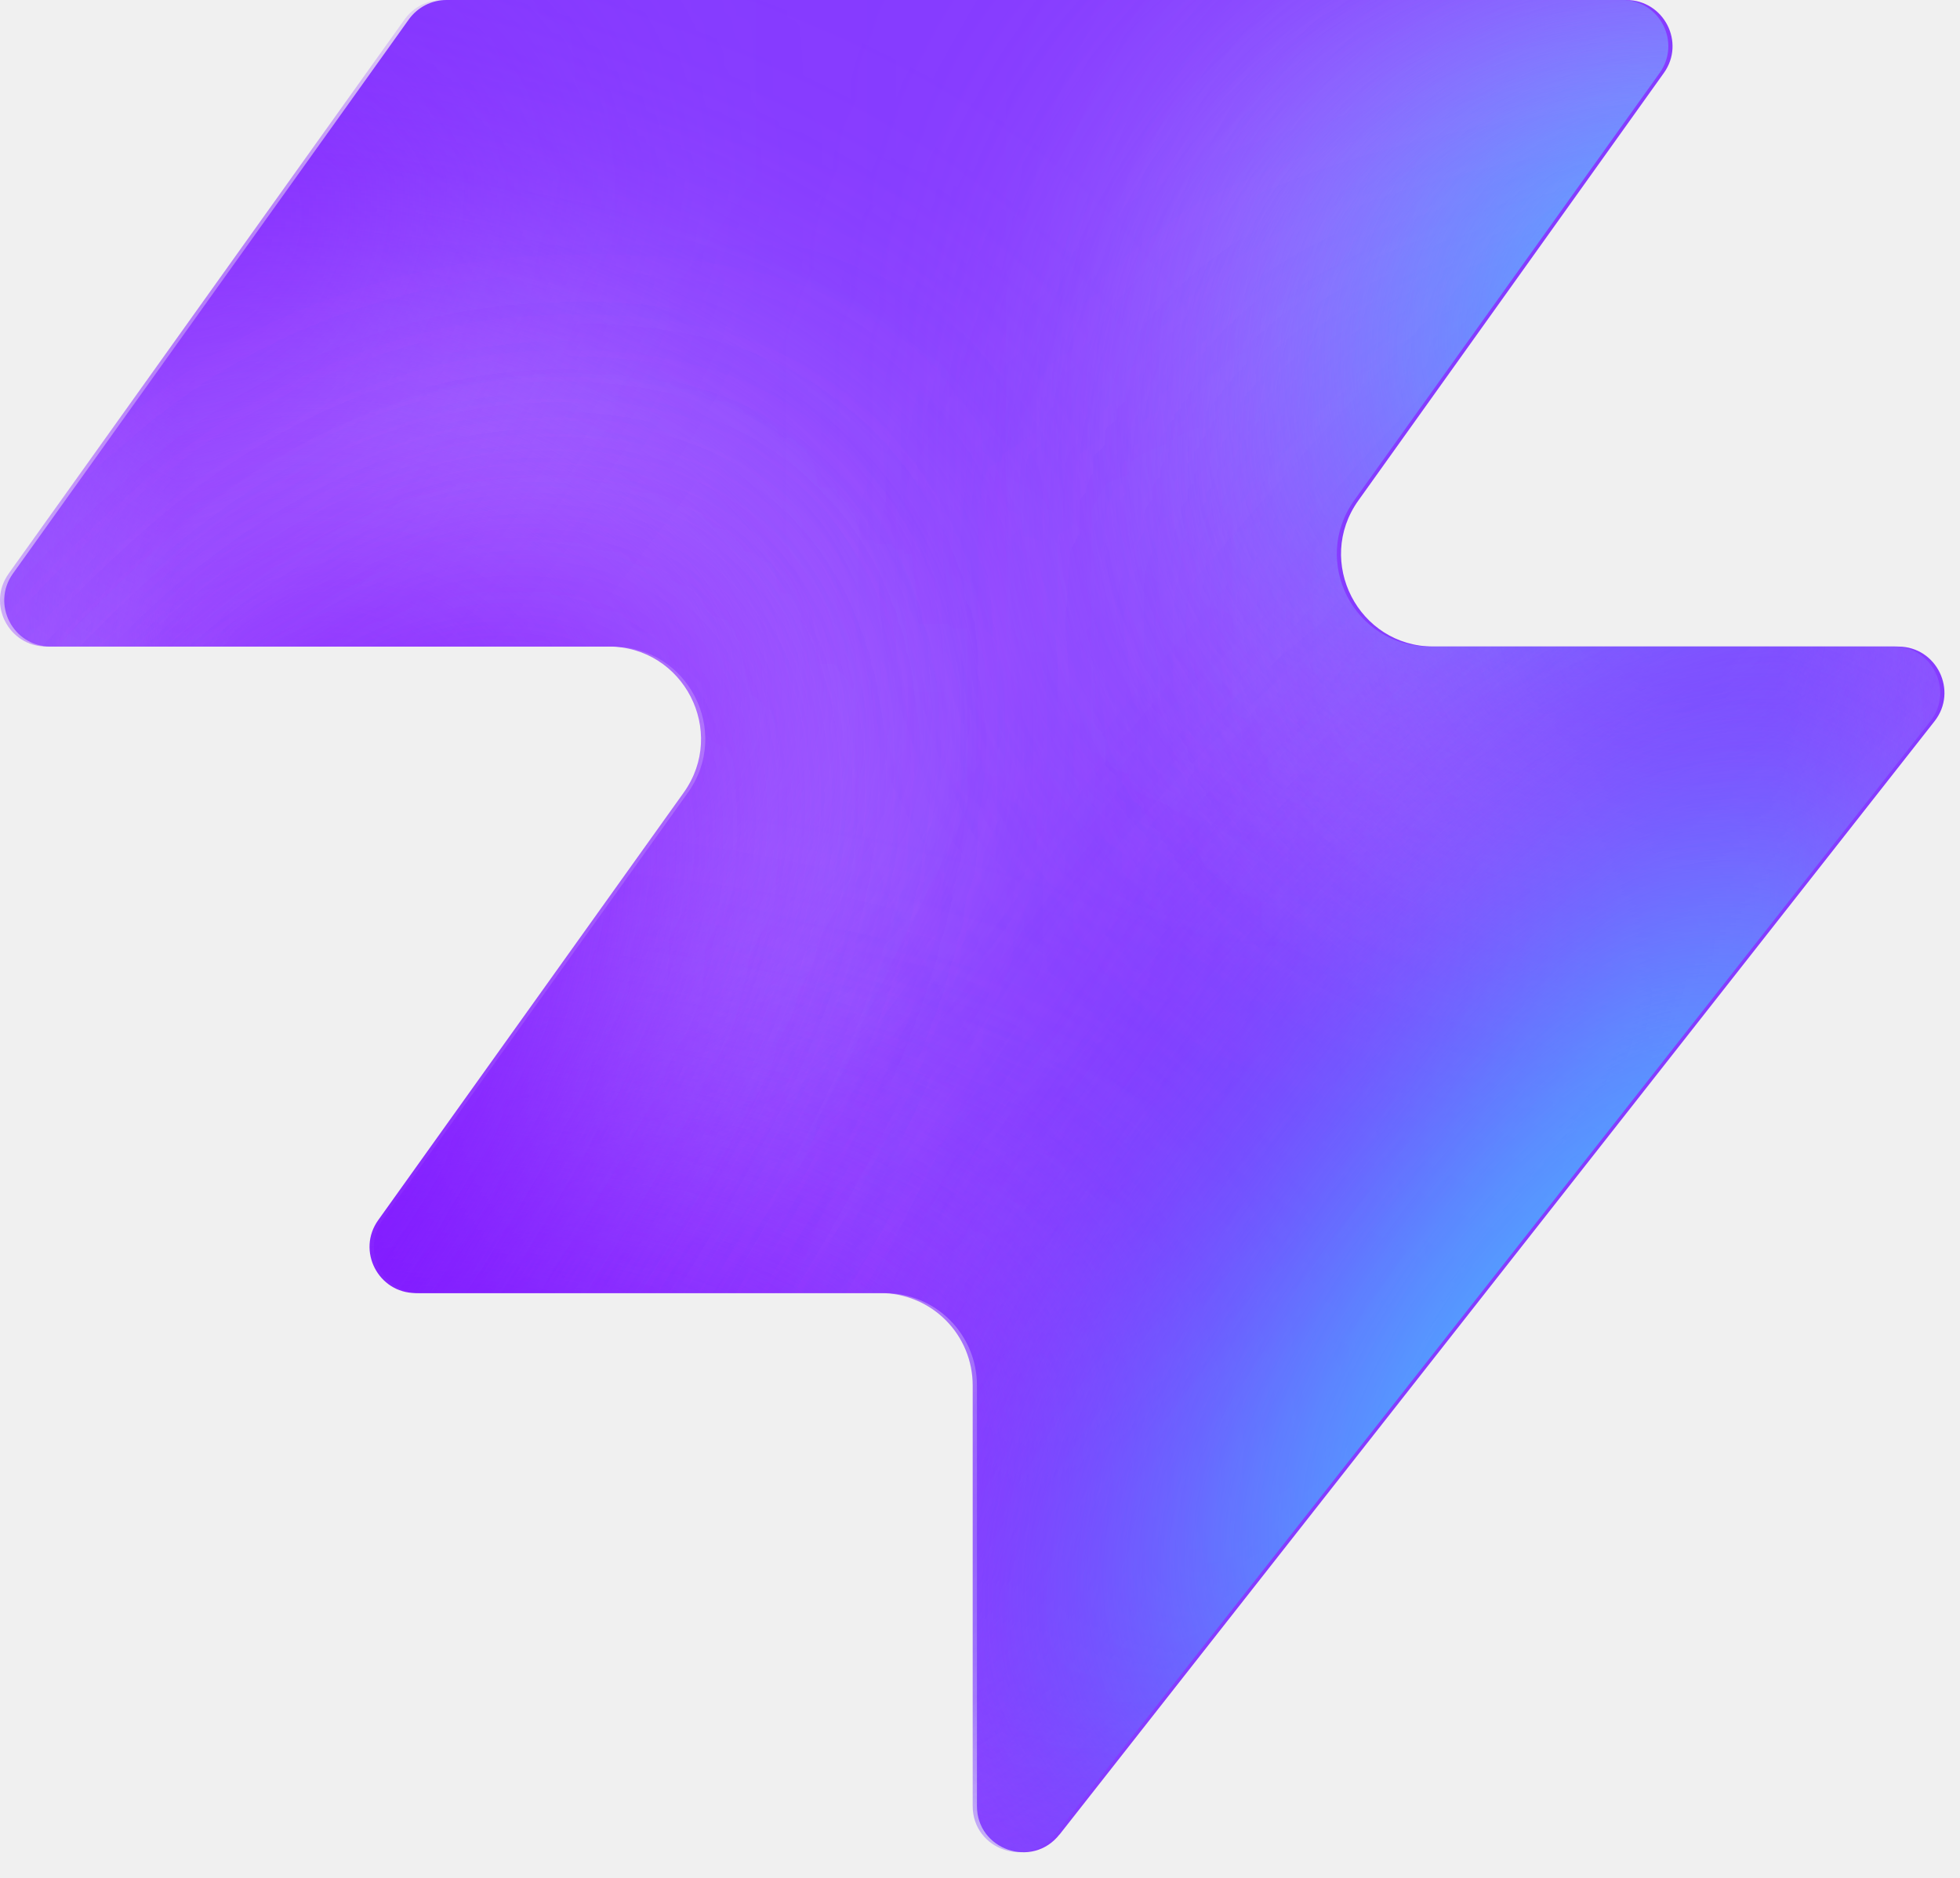
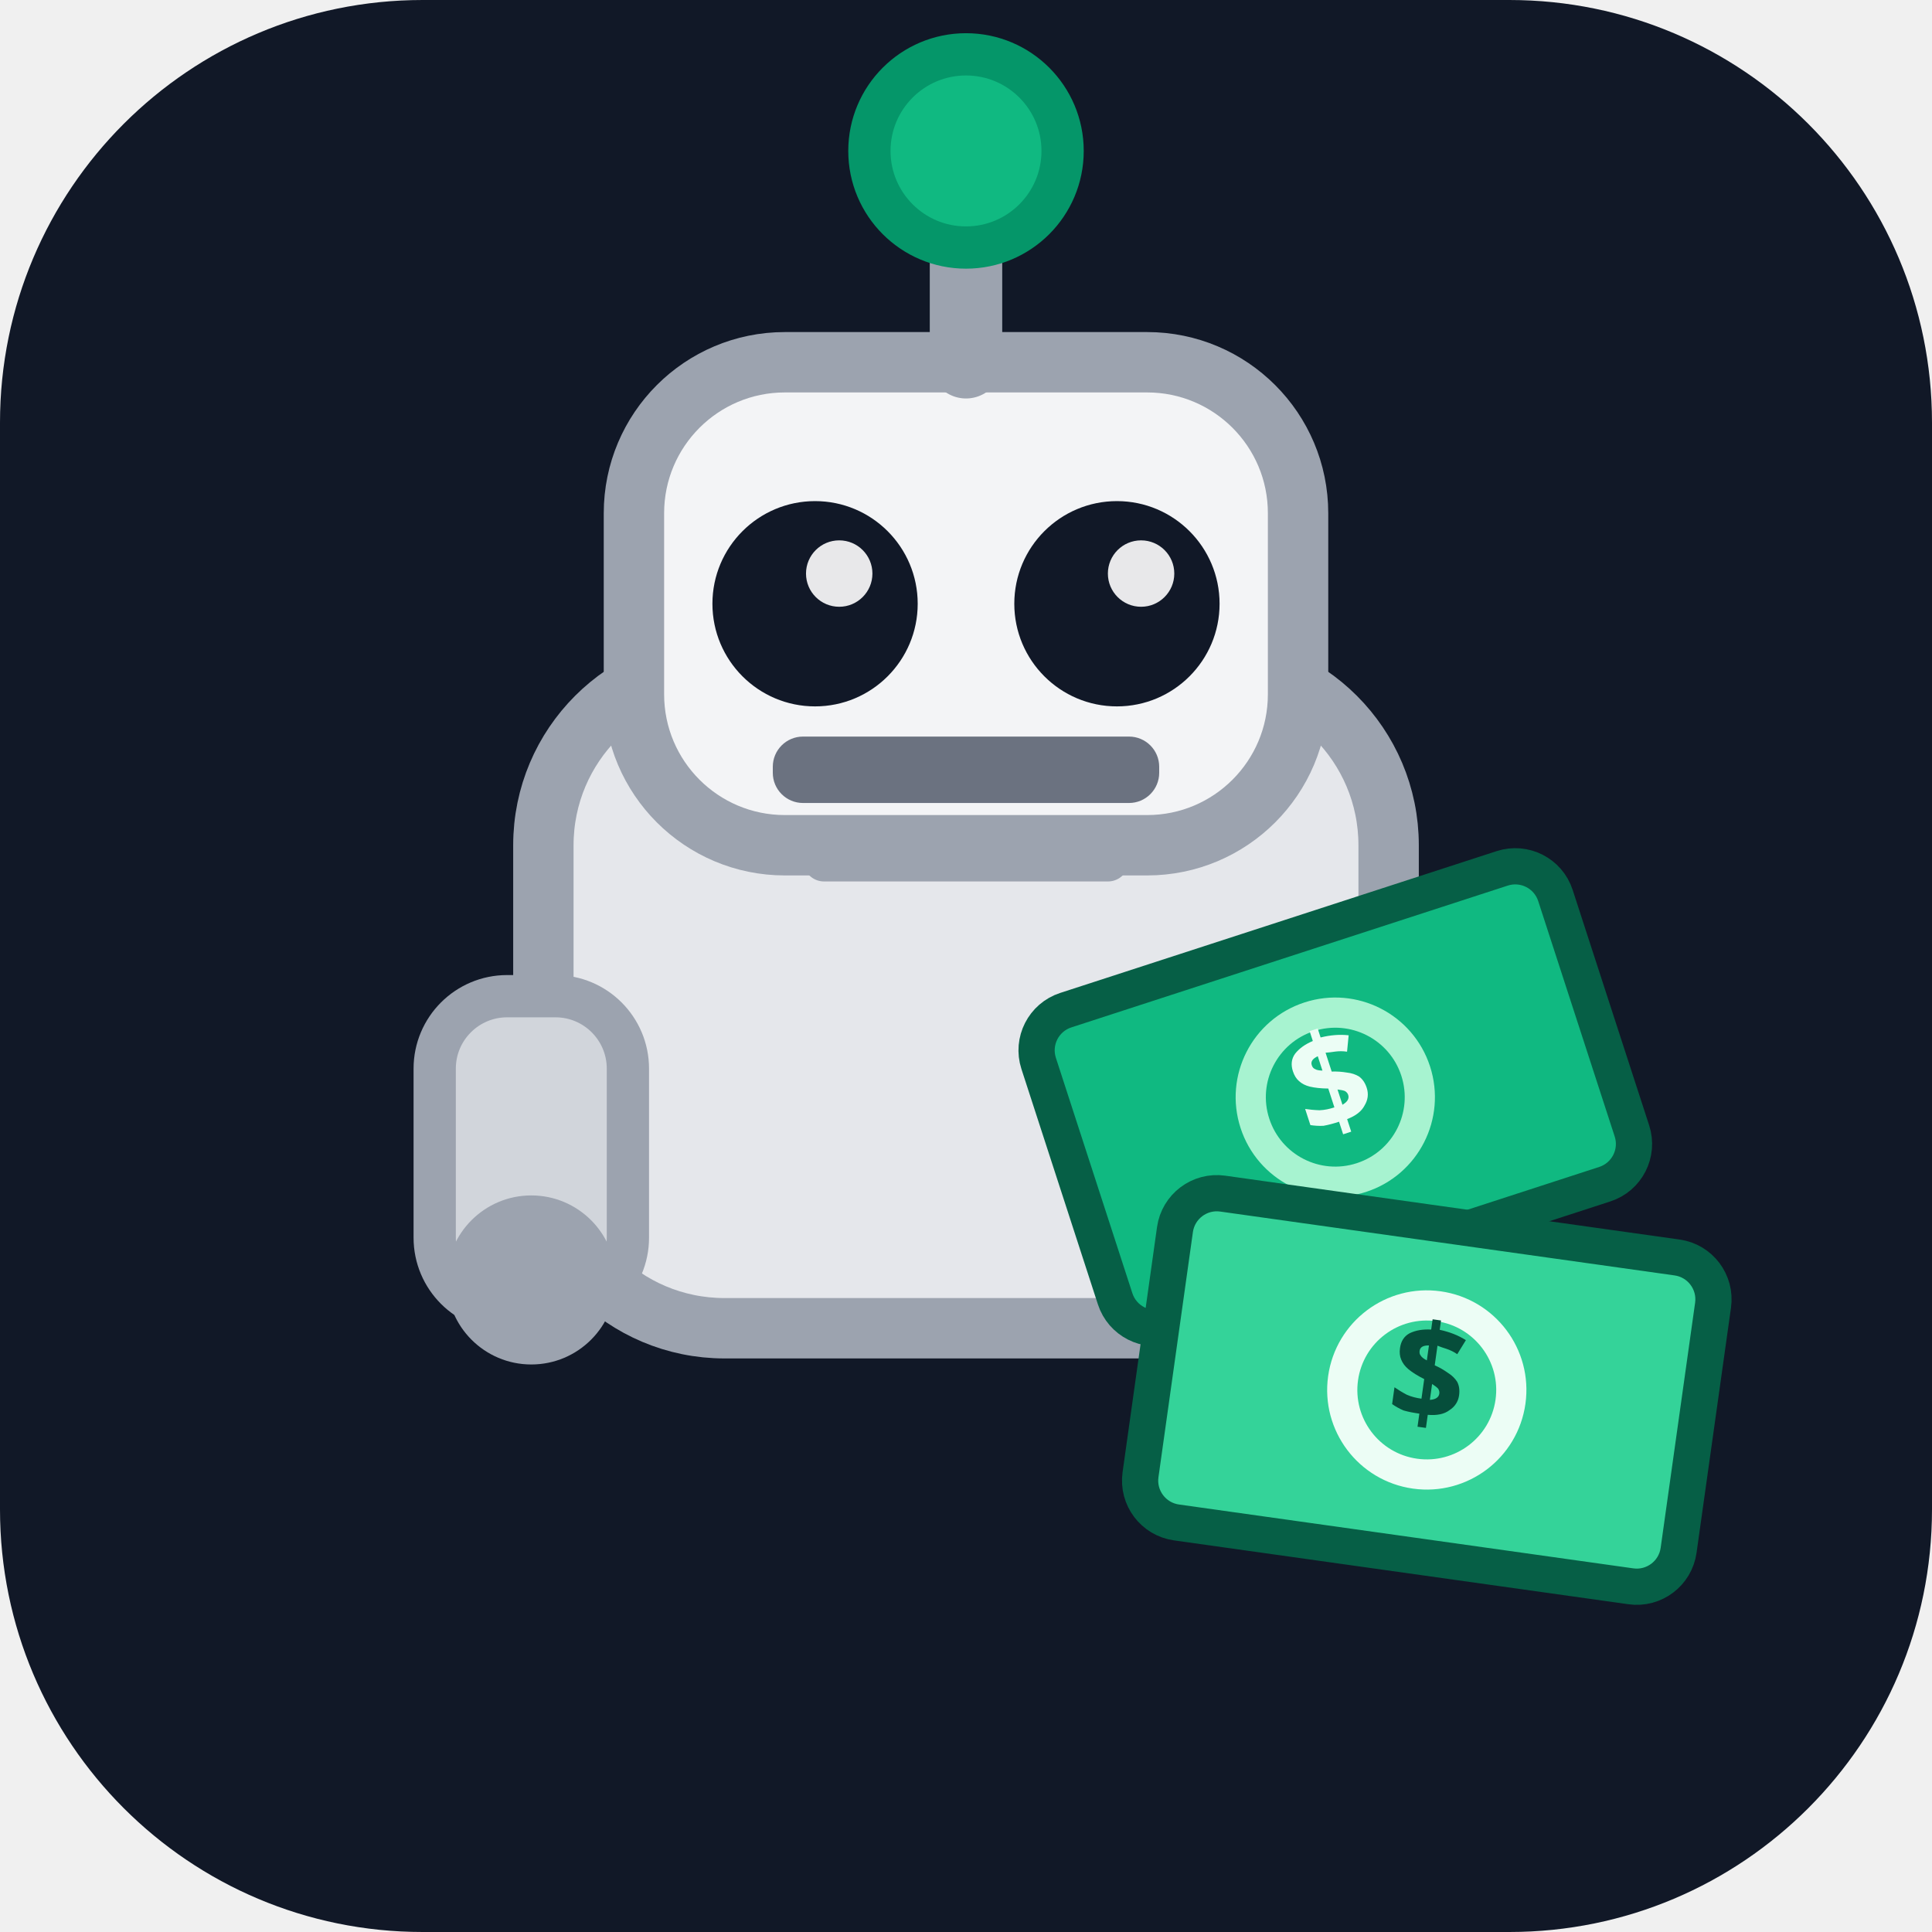
- <svg xmlns="http://www.w3.org/2000/svg" width="48" height="46" fill="none" viewBox="0 0 48 46">
-   <path fill="#863bff" d="M25.946 44.938c-.664.845-2.021.375-2.021-.698V33.937a2.26 2.26 0 0 0-2.262-2.262H10.287c-.92 0-1.456-1.04-.92-1.788l7.48-10.471c1.07-1.497 0-3.578-1.842-3.578H1.237c-.92 0-1.456-1.04-.92-1.788L10.013.474c.214-.297.556-.474.92-.474h28.894c.92 0 1.456 1.04.92 1.788l-7.48 10.471c-1.07 1.498 0 3.579 1.842 3.579h11.377c.943 0 1.473 1.088.89 1.83L25.947 44.94z" style="fill:#863bff;fill:color(display-p3 .525 .23 1);fill-opacity:1" />
-   <mask id="a" width="48" height="46" x="0" y="0" maskUnits="userSpaceOnUse" style="mask-type:alpha">
-     <path fill="#000" d="M25.842 44.938c-.664.844-2.021.375-2.021-.698V33.937a2.26 2.26 0 0 0-2.262-2.262H10.183c-.92 0-1.456-1.04-.92-1.788l7.48-10.471c1.07-1.498 0-3.579-1.842-3.579H1.133c-.92 0-1.456-1.04-.92-1.787L9.91.473c.214-.297.556-.474.92-.474h28.894c.92 0 1.456 1.04.92 1.788l-7.48 10.471c-1.07 1.498 0 3.578 1.842 3.578h11.377c.943 0 1.473 1.088.89 1.832L25.843 44.94z" style="fill:#000;fill-opacity:1" />
-   </mask>
-   <g mask="url(#a)">
-     <g filter="url(#b)">
-       <ellipse cx="5.508" cy="14.704" fill="#ede6ff" rx="5.508" ry="14.704" style="fill:#ede6ff;fill:color(display-p3 .927 .903 1);fill-opacity:1" transform="matrix(.00324 1 1 -.00324 -4.47 31.516)" />
-     </g>
-     <g filter="url(#c)">
-       <ellipse cx="10.399" cy="29.851" fill="#ede6ff" rx="10.399" ry="29.851" style="fill:#ede6ff;fill:color(display-p3 .927 .903 1);fill-opacity:1" transform="matrix(.00324 1 1 -.00324 -39.328 7.883)" />
-     </g>
-     <g filter="url(#d)">
-       <ellipse cx="5.508" cy="30.487" fill="#7e14ff" rx="5.508" ry="30.487" style="fill:#7e14ff;fill:color(display-p3 .492 .077 1);fill-opacity:1" transform="rotate(89.814 -25.913 -14.639)scale(1 -1)" />
-     </g>
-     <g filter="url(#e)">
-       <ellipse cx="5.508" cy="30.599" fill="#7e14ff" rx="5.508" ry="30.599" style="fill:#7e14ff;fill:color(display-p3 .492 .077 1);fill-opacity:1" transform="rotate(89.814 -32.644 -3.334)scale(1 -1)" />
-     </g>
-     <g filter="url(#f)">
-       <ellipse cx="5.508" cy="30.599" fill="#7e14ff" rx="5.508" ry="30.599" style="fill:#7e14ff;fill:color(display-p3 .492 .077 1);fill-opacity:1" transform="matrix(.00324 1 1 -.00324 -34.34 30.47)" />
-     </g>
-     <g filter="url(#g)">
-       <ellipse cx="14.072" cy="22.078" fill="#ede6ff" rx="14.072" ry="22.078" style="fill:#ede6ff;fill:color(display-p3 .927 .903 1);fill-opacity:1" transform="rotate(93.35 24.506 48.493)scale(-1 1)" />
-     </g>
-     <g filter="url(#h)">
-       <ellipse cx="3.47" cy="21.501" fill="#7e14ff" rx="3.47" ry="21.501" style="fill:#7e14ff;fill:color(display-p3 .492 .077 1);fill-opacity:1" transform="rotate(89.009 28.708 47.59)scale(-1 1)" />
-     </g>
-     <g filter="url(#i)">
-       <ellipse cx="3.47" cy="21.501" fill="#7e14ff" rx="3.47" ry="21.501" style="fill:#7e14ff;fill:color(display-p3 .492 .077 1);fill-opacity:1" transform="rotate(89.009 28.708 47.59)scale(-1 1)" />
-     </g>
-     <g filter="url(#j)">
-       <ellipse cx=".387" cy="8.972" fill="#7e14ff" rx="4.407" ry="29.108" style="fill:#7e14ff;fill:color(display-p3 .492 .077 1);fill-opacity:1" transform="rotate(39.51 .387 8.972)" />
-     </g>
-     <g filter="url(#k)">
-       <ellipse cx="47.523" cy="-6.092" fill="#7e14ff" rx="4.407" ry="29.108" style="fill:#7e14ff;fill:color(display-p3 .492 .077 1);fill-opacity:1" transform="rotate(37.892 47.523 -6.092)" />
-     </g>
-     <g filter="url(#l)">
-       <ellipse cx="41.412" cy="6.333" fill="#47bfff" rx="5.971" ry="9.665" style="fill:#47bfff;fill:color(display-p3 .28 .748 1);fill-opacity:1" transform="rotate(37.892 41.412 6.333)" />
-     </g>
-     <g filter="url(#m)">
-       <ellipse cx="-1.879" cy="38.332" fill="#7e14ff" rx="4.407" ry="29.108" style="fill:#7e14ff;fill:color(display-p3 .492 .077 1);fill-opacity:1" transform="rotate(37.892 -1.88 38.332)" />
-     </g>
-     <g filter="url(#n)">
-       <ellipse cx="-1.879" cy="38.332" fill="#7e14ff" rx="4.407" ry="29.108" style="fill:#7e14ff;fill:color(display-p3 .492 .077 1);fill-opacity:1" transform="rotate(37.892 -1.88 38.332)" />
-     </g>
-     <g filter="url(#o)">
-       <ellipse cx="35.651" cy="29.907" fill="#7e14ff" rx="4.407" ry="29.108" style="fill:#7e14ff;fill:color(display-p3 .492 .077 1);fill-opacity:1" transform="rotate(37.892 35.651 29.907)" />
-     </g>
-     <g filter="url(#p)">
-       <ellipse cx="38.418" cy="32.4" fill="#47bfff" rx="5.971" ry="15.297" style="fill:#47bfff;fill:color(display-p3 .28 .748 1);fill-opacity:1" transform="rotate(37.892 38.418 32.4)" />
-     </g>
+ <svg xmlns="http://www.w3.org/2000/svg" viewBox="0 0 32 32" width="32" height="32">
+   <rect width="32" height="32" rx="7" fill="#111827" />
+   <rect x="9" y="11" width="14" height="11" rx="3" fill="#E5E7EB" stroke="#9CA3AF" stroke-width="1" />
+   <rect x="10.5" y="6" width="11" height="8" rx="2.5" fill="#F3F4F6" stroke="#9CA3AF" stroke-width="1" />
+   <line x1="16" y1="6" x2="16" y2="3.2" stroke="#9CA3AF" stroke-width="1.2" stroke-linecap="round" />
+   <circle cx="16" cy="2.5" r="1.6" fill="#10B981" stroke="#059669" stroke-width="0.7" />
+   <circle cx="13.5" cy="10" r="1.7" fill="#111827" />
+   <circle cx="18.5" cy="10" r="1.7" fill="#111827" />
+   <circle cx="13.9" cy="9.5" r="0.55" fill="#fff" opacity="0.9" />
+   <circle cx="18.9" cy="9.5" r="0.55" fill="#fff" opacity="0.9" />
+   <rect x="12.8" y="12.2" width="6.4" height="1.1" rx="0.5" fill="#6B7280" />
+   <rect x="13.3" y="13.9" width="5.4" height="0.7" rx="0.35" fill="#9CA3AF" />
+   <g transform="rotate(-18 16 22)">
+     <rect x="18.5" y="17.5" width="9" height="5.5" rx="0.7" fill="#10B981" stroke="#065F46" stroke-width="0.6" />
+     <circle cx="23" cy="20.25" r="1.4" fill="none" stroke="#A7F3D0" stroke-width="0.5" />
+     <text x="23" y="20.75" text-anchor="middle" font-size="2.2" font-weight="800" fill="#ECFDF5" font-family="sans-serif">$</text>
  </g>
-   <defs>
-     <filter id="b" width="60.045" height="41.654" x="-19.77" y="16.149" color-interpolation-filters="sRGB" filterUnits="userSpaceOnUse">
-       <feFlood flood-opacity="0" result="BackgroundImageFix" />
-       <feBlend in="SourceGraphic" in2="BackgroundImageFix" result="shape" />
-       <feGaussianBlur result="effect1_foregroundBlur_2002_17158" stdDeviation="7.659" />
-     </filter>
-     <filter id="c" width="90.34" height="51.437" x="-54.613" y="-7.533" color-interpolation-filters="sRGB" filterUnits="userSpaceOnUse">
-       <feFlood flood-opacity="0" result="BackgroundImageFix" />
-       <feBlend in="SourceGraphic" in2="BackgroundImageFix" result="shape" />
-       <feGaussianBlur result="effect1_foregroundBlur_2002_17158" stdDeviation="7.659" />
-     </filter>
-     <filter id="d" width="79.355" height="29.4" x="-49.64" y="2.03" color-interpolation-filters="sRGB" filterUnits="userSpaceOnUse">
-       <feFlood flood-opacity="0" result="BackgroundImageFix" />
-       <feBlend in="SourceGraphic" in2="BackgroundImageFix" result="shape" />
-       <feGaussianBlur result="effect1_foregroundBlur_2002_17158" stdDeviation="4.596" />
-     </filter>
-     <filter id="e" width="79.579" height="29.4" x="-45.045" y="20.029" color-interpolation-filters="sRGB" filterUnits="userSpaceOnUse">
-       <feFlood flood-opacity="0" result="BackgroundImageFix" />
-       <feBlend in="SourceGraphic" in2="BackgroundImageFix" result="shape" />
-       <feGaussianBlur result="effect1_foregroundBlur_2002_17158" stdDeviation="4.596" />
-     </filter>
-     <filter id="f" width="79.579" height="29.4" x="-43.513" y="21.178" color-interpolation-filters="sRGB" filterUnits="userSpaceOnUse">
-       <feFlood flood-opacity="0" result="BackgroundImageFix" />
-       <feBlend in="SourceGraphic" in2="BackgroundImageFix" result="shape" />
-       <feGaussianBlur result="effect1_foregroundBlur_2002_17158" stdDeviation="4.596" />
-     </filter>
-     <filter id="g" width="74.749" height="58.852" x="15.756" y="-17.901" color-interpolation-filters="sRGB" filterUnits="userSpaceOnUse">
-       <feFlood flood-opacity="0" result="BackgroundImageFix" />
-       <feBlend in="SourceGraphic" in2="BackgroundImageFix" result="shape" />
-       <feGaussianBlur result="effect1_foregroundBlur_2002_17158" stdDeviation="7.659" />
-     </filter>
-     <filter id="h" width="61.377" height="25.362" x="23.548" y="2.284" color-interpolation-filters="sRGB" filterUnits="userSpaceOnUse">
-       <feFlood flood-opacity="0" result="BackgroundImageFix" />
-       <feBlend in="SourceGraphic" in2="BackgroundImageFix" result="shape" />
-       <feGaussianBlur result="effect1_foregroundBlur_2002_17158" stdDeviation="4.596" />
-     </filter>
-     <filter id="i" width="61.377" height="25.362" x="23.548" y="2.284" color-interpolation-filters="sRGB" filterUnits="userSpaceOnUse">
-       <feFlood flood-opacity="0" result="BackgroundImageFix" />
-       <feBlend in="SourceGraphic" in2="BackgroundImageFix" result="shape" />
-       <feGaussianBlur result="effect1_foregroundBlur_2002_17158" stdDeviation="4.596" />
-     </filter>
-     <filter id="j" width="56.045" height="63.649" x="-27.636" y="-22.853" color-interpolation-filters="sRGB" filterUnits="userSpaceOnUse">
-       <feFlood flood-opacity="0" result="BackgroundImageFix" />
-       <feBlend in="SourceGraphic" in2="BackgroundImageFix" result="shape" />
-       <feGaussianBlur result="effect1_foregroundBlur_2002_17158" stdDeviation="4.596" />
-     </filter>
-     <filter id="k" width="54.814" height="64.646" x="20.116" y="-38.415" color-interpolation-filters="sRGB" filterUnits="userSpaceOnUse">
-       <feFlood flood-opacity="0" result="BackgroundImageFix" />
-       <feBlend in="SourceGraphic" in2="BackgroundImageFix" result="shape" />
-       <feGaussianBlur result="effect1_foregroundBlur_2002_17158" stdDeviation="4.596" />
-     </filter>
-     <filter id="l" width="33.541" height="35.313" x="24.641" y="-11.323" color-interpolation-filters="sRGB" filterUnits="userSpaceOnUse">
-       <feFlood flood-opacity="0" result="BackgroundImageFix" />
-       <feBlend in="SourceGraphic" in2="BackgroundImageFix" result="shape" />
-       <feGaussianBlur result="effect1_foregroundBlur_2002_17158" stdDeviation="4.596" />
-     </filter>
-     <filter id="m" width="54.814" height="64.646" x="-29.286" y="6.009" color-interpolation-filters="sRGB" filterUnits="userSpaceOnUse">
-       <feFlood flood-opacity="0" result="BackgroundImageFix" />
-       <feBlend in="SourceGraphic" in2="BackgroundImageFix" result="shape" />
-       <feGaussianBlur result="effect1_foregroundBlur_2002_17158" stdDeviation="4.596" />
-     </filter>
-     <filter id="n" width="54.814" height="64.646" x="-29.286" y="6.009" color-interpolation-filters="sRGB" filterUnits="userSpaceOnUse">
-       <feFlood flood-opacity="0" result="BackgroundImageFix" />
-       <feBlend in="SourceGraphic" in2="BackgroundImageFix" result="shape" />
-       <feGaussianBlur result="effect1_foregroundBlur_2002_17158" stdDeviation="4.596" />
-     </filter>
-     <filter id="o" width="54.814" height="64.646" x="8.244" y="-2.416" color-interpolation-filters="sRGB" filterUnits="userSpaceOnUse">
-       <feFlood flood-opacity="0" result="BackgroundImageFix" />
-       <feBlend in="SourceGraphic" in2="BackgroundImageFix" result="shape" />
-       <feGaussianBlur result="effect1_foregroundBlur_2002_17158" stdDeviation="4.596" />
-     </filter>
-     <filter id="p" width="39.409" height="43.623" x="18.713" y="10.588" color-interpolation-filters="sRGB" filterUnits="userSpaceOnUse">
-       <feFlood flood-opacity="0" result="BackgroundImageFix" />
-       <feBlend in="SourceGraphic" in2="BackgroundImageFix" result="shape" />
-       <feGaussianBlur result="effect1_foregroundBlur_2002_17158" stdDeviation="4.596" />
-     </filter>
-   </defs>
+   <g transform="rotate(8 16 22)">
+     <rect x="19.2" y="19.2" width="9" height="5.5" rx="0.7" fill="#34D399" stroke="#065F46" stroke-width="0.6" />
+     <circle cx="23.7" cy="21.95" r="1.4" fill="none" stroke="#ECFDF5" stroke-width="0.5" />
+     <text x="23.7" y="22.45" text-anchor="middle" font-size="2.2" font-weight="800" fill="#064E3B" font-family="sans-serif">$</text>
+   </g>
+   <rect x="7.2" y="16.5" width="3.2" height="5.2" rx="1.2" fill="#D1D5DB" stroke="#9CA3AF" stroke-width="0.7" />
+   <circle cx="8.8" cy="21.2" r="1.4" fill="#9CA3AF" />
</svg>
